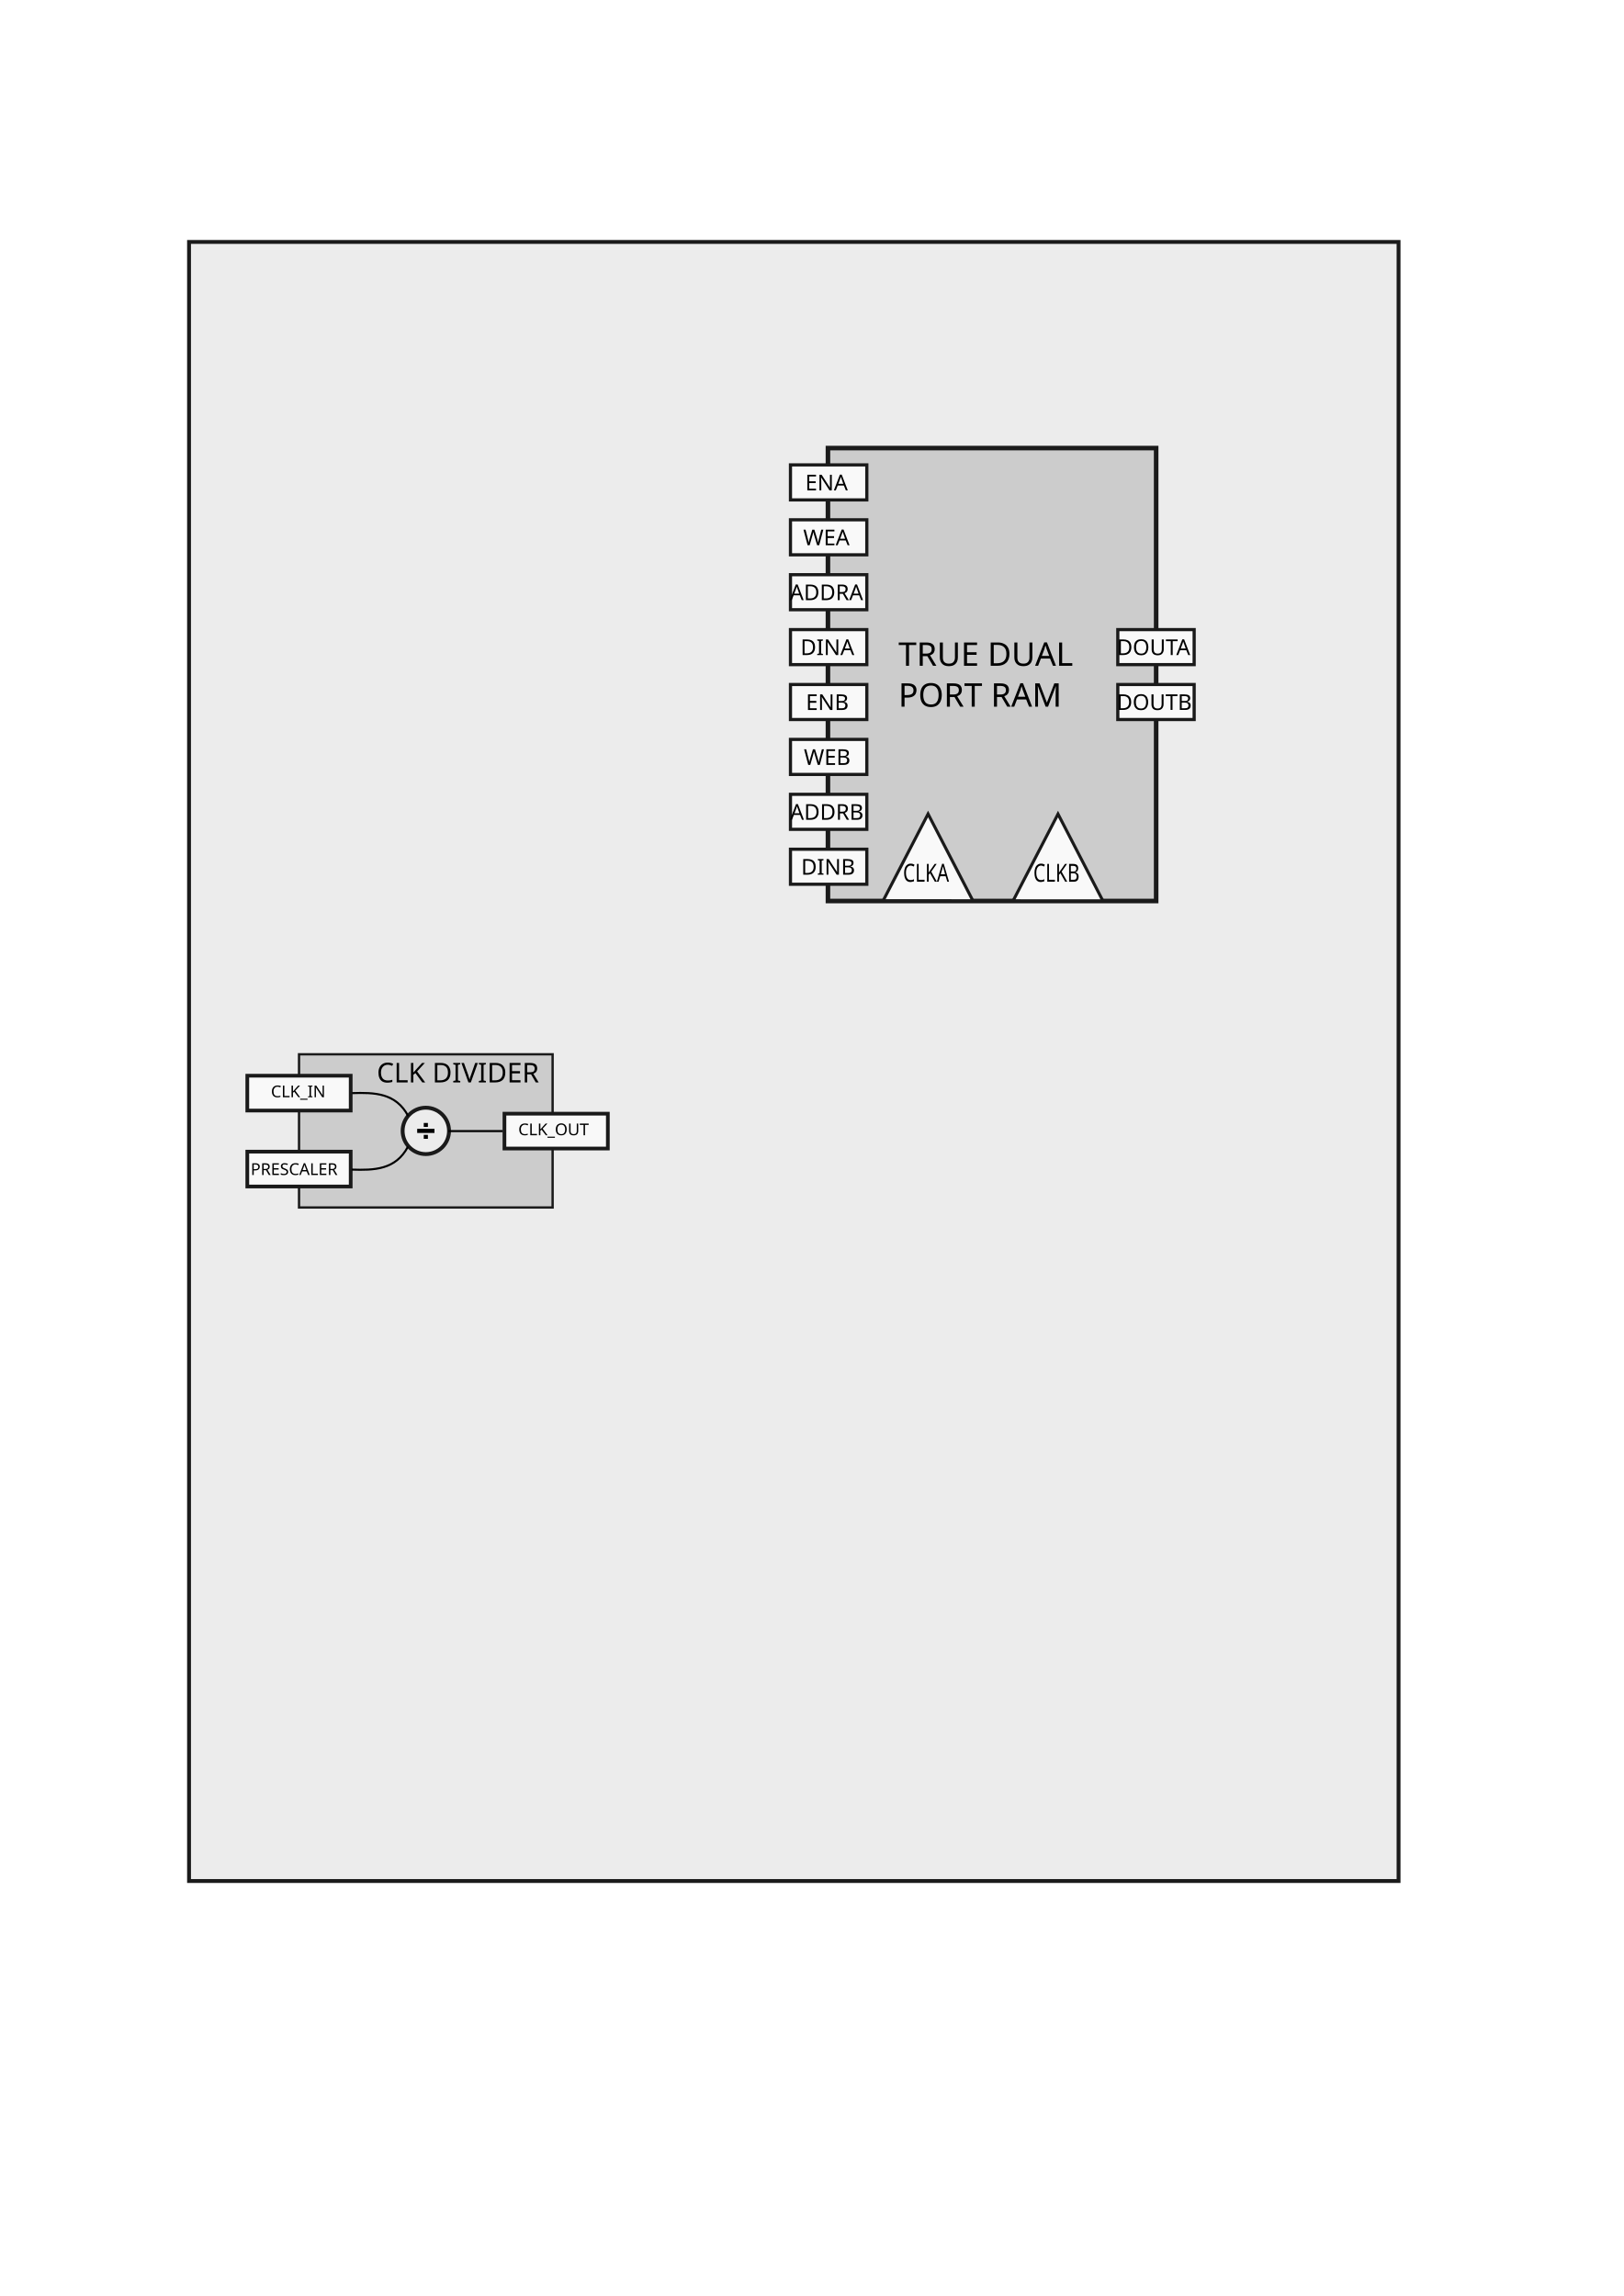
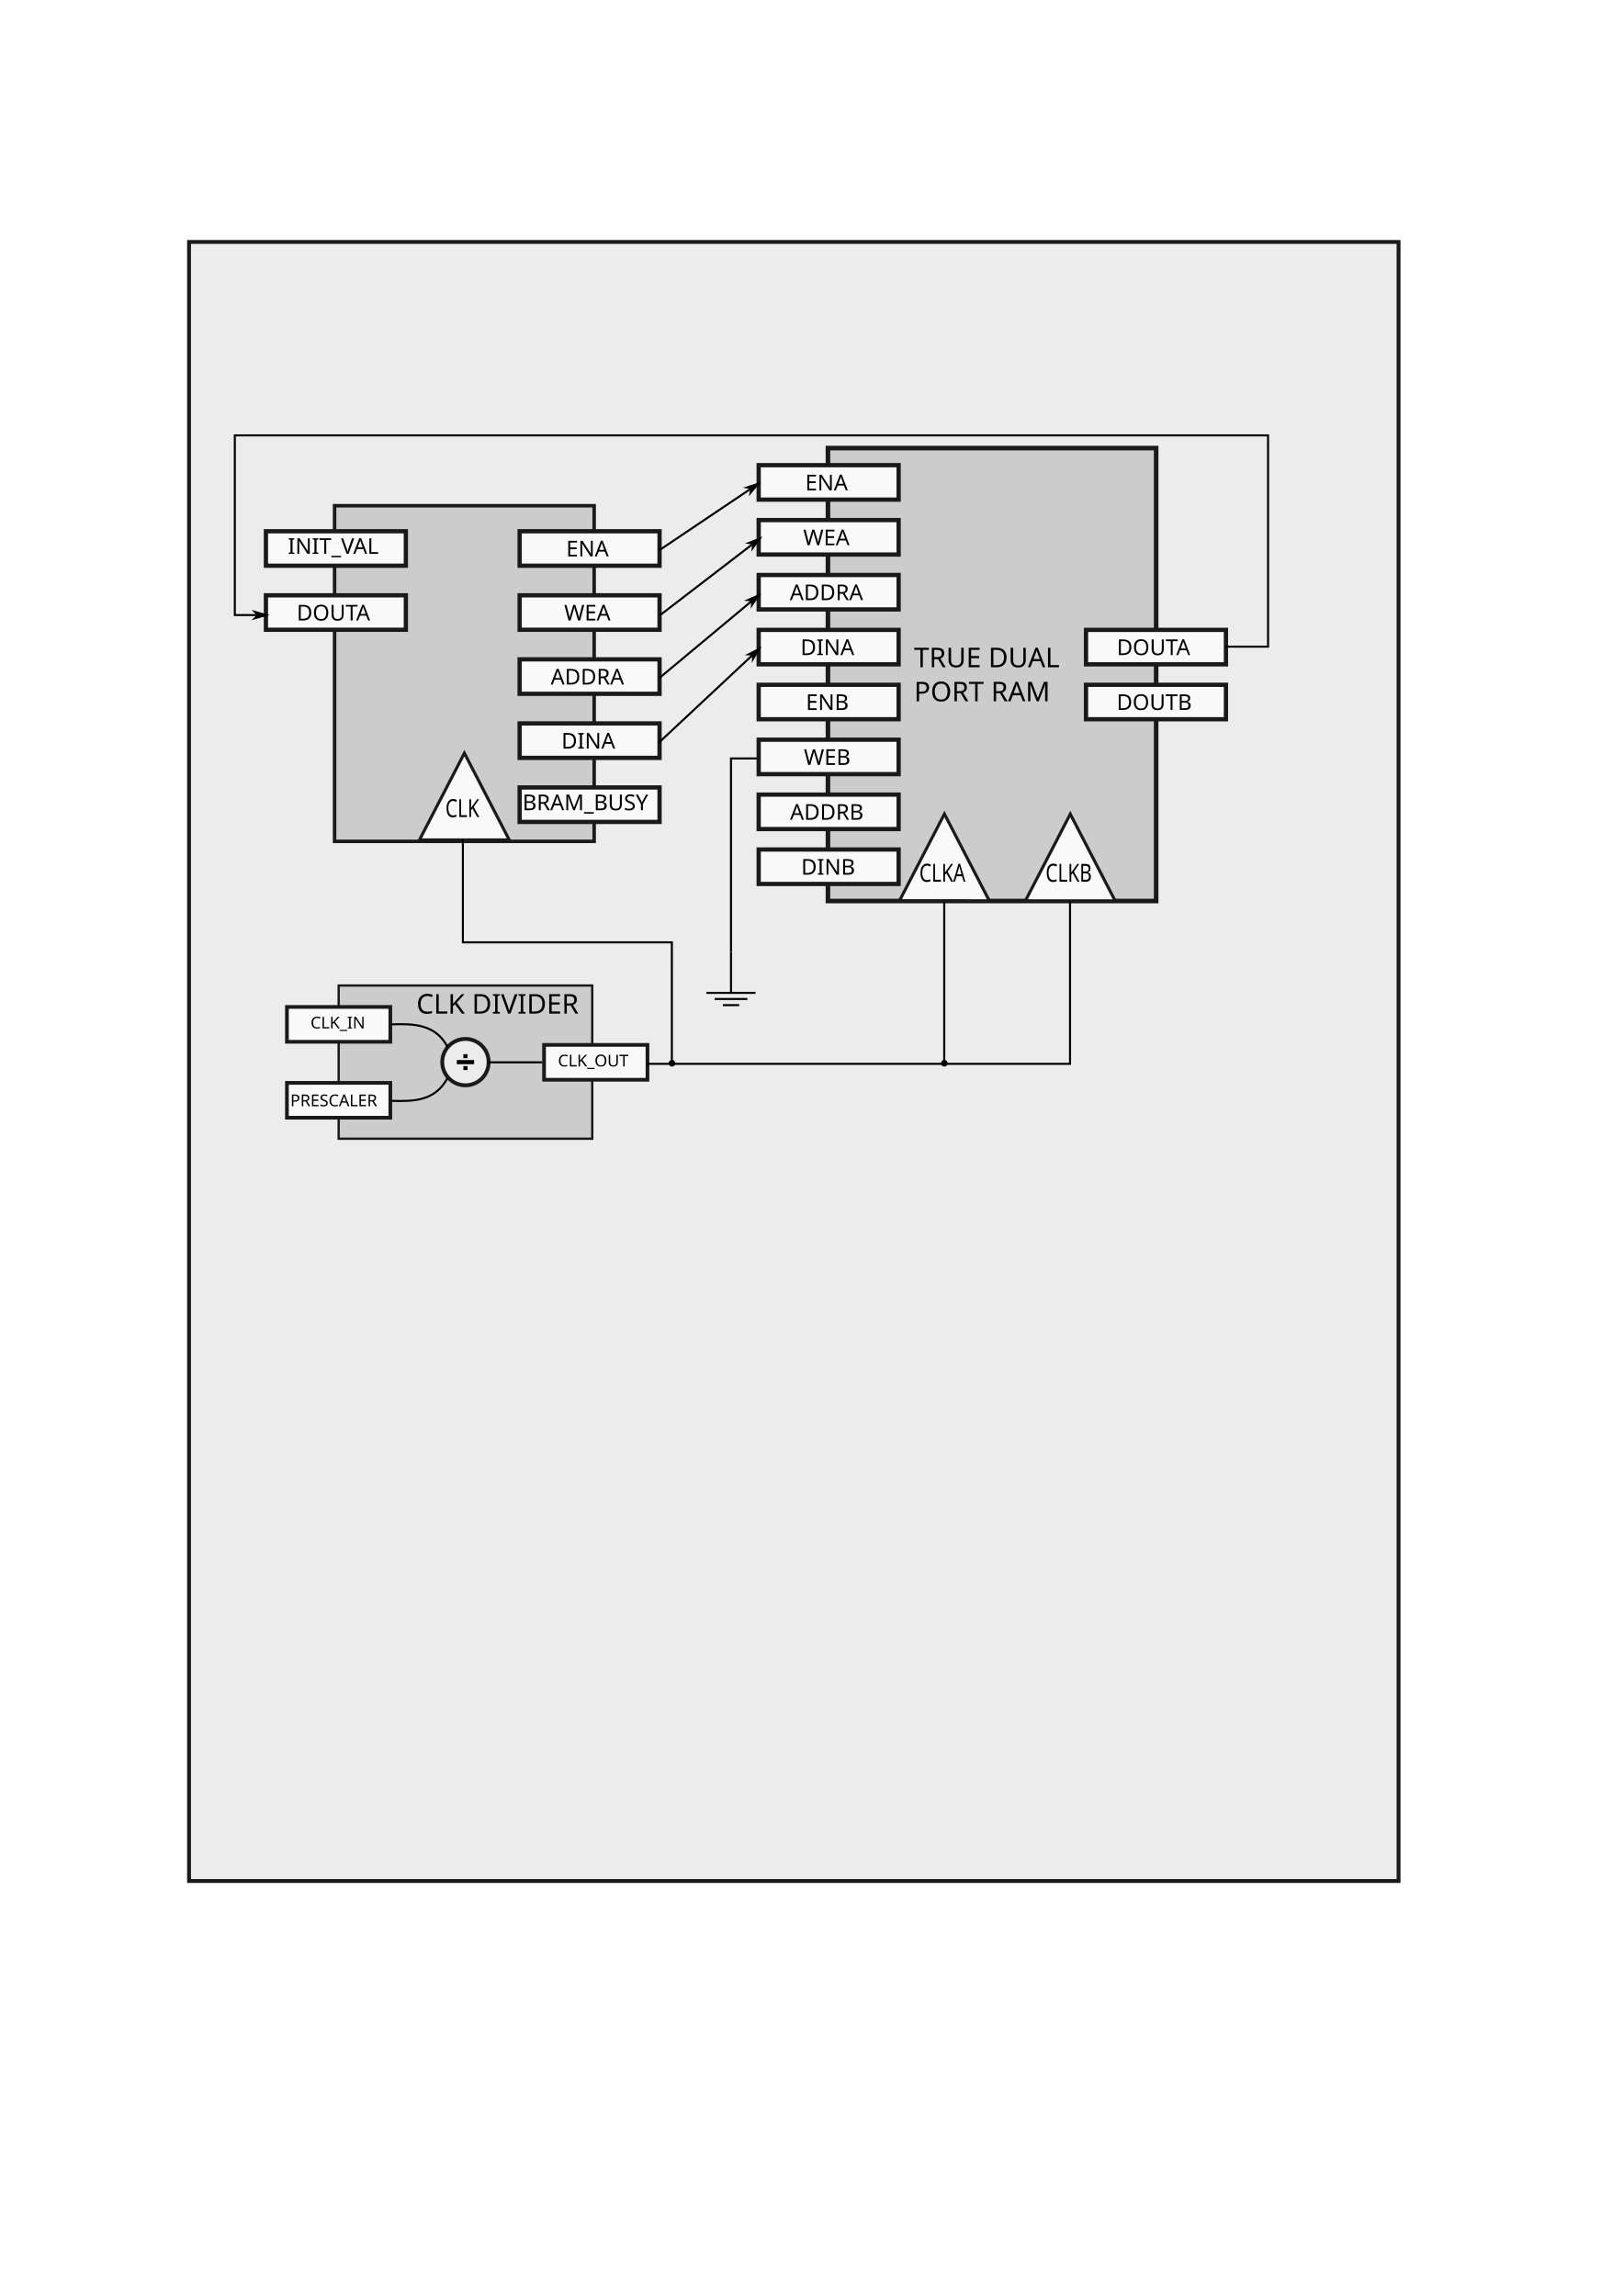
<svg xmlns="http://www.w3.org/2000/svg" id="svg3819" version="1.1" viewBox="0 0 210 297" height="297mm" width="210mm">
-   <defs id="defs3813" />
+   <defs id="defs3813">
+     <marker style="overflow:visible;" id="marker5357" refX="0.0" refY="0.0" orient="auto">
+       <path transform="scale(0.4) rotate(180) translate(10,0)" style="fill-rule:evenodd;stroke:#000000;stroke-width:1pt;stroke-opacity:1;fill:#000000;fill-opacity:1" d="M 0.0,0.0 L 5.0,-5.0 L -12.5,0.0 L 5.0,5.0 L 0.0,0.0 z " id="path5355" />
+     </marker>
+     <marker orient="auto" refY="0.0" refX="0.0" id="marker5305" style="overflow:visible;">
+       <path id="path5303" d="M 0.0,0.0 L 5.0,-5.0 L -12.5,0.0 L 5.0,5.0 L 0.0,0.0 z " style="fill-rule:evenodd;stroke:#000000;stroke-width:1pt;stroke-opacity:1;fill:#000000;fill-opacity:1" transform="scale(0.4) rotate(180) translate(10,0)" />
+     </marker>
+     <marker style="overflow:visible;" id="marker5265" refX="0.0" refY="0.0" orient="auto">
+       <path transform="scale(0.4) rotate(180) translate(10,0)" style="fill-rule:evenodd;stroke:#000000;stroke-width:1pt;stroke-opacity:1;fill:#000000;fill-opacity:1" d="M 0.0,0.0 L 5.0,-5.0 L -12.5,0.0 L 5.0,5.0 L 0.0,0.0 z " id="path5263" />
+     </marker>
+     <marker style="overflow:visible;" id="marker5231" refX="0.0" refY="0.0" orient="auto">
+       <path transform="scale(0.4) rotate(180) translate(10,0)" style="fill-rule:evenodd;stroke:#000000;stroke-width:1pt;stroke-opacity:1;fill:#000000;fill-opacity:1" d="M 0.0,0.0 L 5.0,-5.0 L -12.5,0.0 L 5.0,5.0 L 0.0,0.0 z " id="path5229" />
+     </marker>
+     <marker style="overflow:visible;" id="Arrow1Mend" refX="0.0" refY="0.0" orient="auto">
+       <path transform="scale(0.4) rotate(180) translate(10,0)" style="fill-rule:evenodd;stroke:#000000;stroke-width:1pt;stroke-opacity:1;fill:#000000;fill-opacity:1" d="M 0.0,0.0 L 5.0,-5.0 L -12.5,0.0 L 5.0,5.0 L 0.0,0.0 z " id="path1153" />
+     </marker>
+     <marker style="overflow:visible;" id="Arrow2Mend" refX="0.0" refY="0.0" orient="auto">
+       <path transform="scale(0.6) rotate(180) translate(0,0)" d="M 8.719,4.034 L -2.207,0.016 L 8.719,-4.002 C 6.973,-1.63 6.983,1.616 8.719,4.034 z " style="fill-rule:evenodd;stroke-width:0.625;stroke-linejoin:round;stroke:#000000;stroke-opacity:1;fill:#000000;fill-opacity:1" id="path1171" />
+     </marker>
+     <marker style="overflow:visible;" id="Arrow1Send" refX="0.0" refY="0.0" orient="auto">
+       <path transform="scale(0.2) rotate(180) translate(6,0)" style="fill-rule:evenodd;stroke:#000000;stroke-width:1pt;stroke-opacity:1;fill:#000000;fill-opacity:1" d="M 0.0,0.0 L 5.0,-5.0 L -12.5,0.0 L 5.0,5.0 L 0.0,0.0 z " id="path1159" />
+     </marker>
+   </defs>
  <g id="layer1">
    <rect y="31.296" x="24.449" height="212.024" width="156.432" id="rect3821" style="fill:#ececec;stroke:#1a1a1a;stroke-width:0.5;stroke-linecap:square" />
  </g>
  <g id="layer3">
    <rect style="opacity:1;fill:#cccccc;stroke:#1a1a1a;stroke-width:0.591;stroke-miterlimit:4;stroke-dasharray:none" id="rect1019" width="42.448" height="58.588" x="107.081" y="57.962" />
-     <rect y="136.378" x="38.675" height="19.817" width="32.797" id="rect1019-8-5" style="fill:#cccccc;stroke:#1a1a1a;stroke-width:0.302;stroke-miterlimit:4;stroke-dasharray:none" />
-     <rect y="60.136" x="102.234" height="4.53" width="9.875" id="rect1043-35-9-9-4" style="fill:#f9f9f9;stroke:#1a1a1a;stroke-width:0.412;stroke-miterlimit:4;stroke-dasharray:none" />
-     <rect y="95.647" x="102.234" height="4.53" width="9.875" id="rect1043-35-9-9-7" style="fill:#f9f9f9;stroke:#1a1a1a;stroke-width:0.412;stroke-miterlimit:4;stroke-dasharray:none" />
-     <rect y="67.238" x="102.234" height="4.53" width="9.875" id="rect1043-35-9-9-44" style="fill:#f9f9f9;stroke:#1a1a1a;stroke-width:0.412;stroke-miterlimit:4;stroke-dasharray:none" />
-     <rect y="81.443" x="102.234" height="4.53" width="9.875" id="rect1043-35-9-9-3" style="fill:#f9f9f9;stroke:#1a1a1a;stroke-width:0.412;stroke-miterlimit:4;stroke-dasharray:none" />
-     <rect style="fill:#f9f9f9;stroke:#1a1a1a;stroke-width:0.412;stroke-miterlimit:4;stroke-dasharray:none" id="rect1043-35-9-9-4-0" width="9.875" height="4.53" x="102.234" y="88.545" />
-     <rect style="fill:#f9f9f9;stroke:#1a1a1a;stroke-width:0.412;stroke-miterlimit:4;stroke-dasharray:none" id="rect1043-35-9-9-7-7" width="9.875" height="4.53" x="102.234" y="109.852" />
-     <rect style="fill:#f9f9f9;stroke:#1a1a1a;stroke-width:0.412;stroke-miterlimit:4;stroke-dasharray:none" id="rect1043-35-9-9-44-8" width="9.875" height="4.53" x="102.234" y="74.341" />
-     <rect style="fill:#f9f9f9;stroke:#1a1a1a;stroke-width:0.412;stroke-miterlimit:4;stroke-dasharray:none" id="rect1043-35-9-9-3-6" width="9.875" height="4.53" x="102.234" y="102.75" />
+     <rect y="74.376" x="98.123" height="4.458" width="18.099" id="rect1043-35-9-9-44-8-3-5-3" style="fill:#f9f9f9;stroke:#1a1a1a;stroke-width:0.553;stroke-miterlimit:4;stroke-dasharray:none" />
+     <rect y="127.482" x="43.8" height="19.817" width="32.797" id="rect1019-8-5" style="fill:#cccccc;stroke:#1a1a1a;stroke-width:0.302;stroke-miterlimit:4;stroke-dasharray:none" />
+     <rect y="60.172" x="98.123" height="4.458" width="18.099" id="rect1043-35-9-9-44-8-3-5-1" style="fill:#f9f9f9;stroke:#1a1a1a;stroke-width:0.553;stroke-miterlimit:4;stroke-dasharray:none" />
    <text id="text3937" y="63.43" x="104.133" style="font-style:normal;font-weight:normal;font-size:2.822px;line-height:1.25;font-family:sans-serif;letter-spacing:0px;word-spacing:0px;fill:#000000;fill-opacity:1;stroke:none;stroke-width:0.265" xml:space="preserve">
      <tspan style="font-size:2.822px;stroke-width:0.265" y="63.43" x="104.133" id="tspan3935">ENA</tspan>
    </text>
+     <rect y="67.274" x="98.123" height="4.458" width="18.099" id="rect1043-35-9-9-44-8-3-5-4" style="fill:#f9f9f9;stroke:#1a1a1a;stroke-width:0.553;stroke-miterlimit:4;stroke-dasharray:none" />
    <text id="text3941" y="70.532" x="103.885" style="font-style:normal;font-weight:normal;font-size:2.822px;line-height:1.25;font-family:sans-serif;letter-spacing:0px;word-spacing:0px;fill:#000000;fill-opacity:1;stroke:none;stroke-width:0.265" xml:space="preserve">
      <tspan style="font-size:2.822px;stroke-width:0.265" y="70.532" x="103.885" id="tspan3939">WEA</tspan>
    </text>
    <text id="text3945" y="77.634" x="102.146" style="font-style:normal;font-weight:normal;font-size:2.822px;line-height:1.25;font-family:sans-serif;letter-spacing:0px;word-spacing:0px;fill:#000000;fill-opacity:1;stroke:none;stroke-width:0.265" xml:space="preserve">
      <tspan style="font-size:2.822px;stroke-width:0.265" y="77.634" x="102.146" id="tspan3943">ADDRA</tspan>
    </text>
+     <rect y="81.478" x="98.123" height="4.458" width="18.099" id="rect1043-35-9-9-44-8-3-5-14" style="fill:#f9f9f9;stroke:#1a1a1a;stroke-width:0.553;stroke-miterlimit:4;stroke-dasharray:none" />
    <text id="text3949" y="84.736" x="103.522" style="font-style:normal;font-weight:normal;font-size:2.822px;line-height:1.25;font-family:sans-serif;letter-spacing:0px;word-spacing:0px;fill:#000000;fill-opacity:1;stroke:none;stroke-width:0.265" xml:space="preserve">
      <tspan style="font-size:2.822px;stroke-width:0.265" y="84.736" x="103.522" id="tspan3947">DINA</tspan>
    </text>
+     <rect y="88.581" x="98.123" height="4.458" width="18.099" id="rect1043-35-9-9-44-8-3-5-6" style="fill:#f9f9f9;stroke:#1a1a1a;stroke-width:0.553;stroke-miterlimit:4;stroke-dasharray:none" />
    <text xml:space="preserve" style="font-style:normal;font-weight:normal;font-size:2.822px;line-height:1.25;font-family:sans-serif;letter-spacing:0px;word-spacing:0px;fill:#000000;fill-opacity:1;stroke:none;stroke-width:0.265" x="104.218" y="91.839" id="text3937-8">
      <tspan id="tspan3935-8" x="104.218" y="91.839" style="font-size:2.822px;stroke-width:0.265">ENB</tspan>
    </text>
+     <rect y="95.683" x="98.123" height="4.458" width="18.099" id="rect1043-35-9-9-44-8-3-5-94" style="fill:#f9f9f9;stroke:#1a1a1a;stroke-width:0.553;stroke-miterlimit:4;stroke-dasharray:none" />
    <text xml:space="preserve" style="font-style:normal;font-weight:normal;font-size:2.822px;line-height:1.25;font-family:sans-serif;letter-spacing:0px;word-spacing:0px;fill:#000000;fill-opacity:1;stroke:none;stroke-width:0.265" x="103.97" y="98.941" id="text3941-4">
      <tspan id="tspan3939-3" x="103.97" y="98.941" style="font-size:2.822px;stroke-width:0.265">WEB</tspan>
    </text>
+     <rect y="102.785" x="98.123" height="4.458" width="18.099" id="rect1043-35-9-9-44-8-3-5-2" style="fill:#f9f9f9;stroke:#1a1a1a;stroke-width:0.553;stroke-miterlimit:4;stroke-dasharray:none" />
    <text xml:space="preserve" style="font-style:normal;font-weight:normal;font-size:2.822px;line-height:1.25;font-family:sans-serif;letter-spacing:0px;word-spacing:0px;fill:#000000;fill-opacity:1;stroke:none;stroke-width:0.265" x="102.174" y="106.043" id="text3945-1">
      <tspan id="tspan3943-4" x="102.174" y="106.043" style="font-size:2.822px;stroke-width:0.265">ADDRB</tspan>
    </text>
+     <rect y="109.887" x="98.123" height="4.458" width="18.099" id="rect1043-35-9-9-44-8-3-5-7" style="fill:#f9f9f9;stroke:#1a1a1a;stroke-width:0.553;stroke-miterlimit:4;stroke-dasharray:none" />
    <text xml:space="preserve" style="font-style:normal;font-weight:normal;font-size:2.822px;line-height:1.25;font-family:sans-serif;letter-spacing:0px;word-spacing:0px;fill:#000000;fill-opacity:1;stroke:none;stroke-width:0.265" x="103.607" y="113.145" id="text3949-9">
      <tspan id="tspan3947-2" x="103.607" y="113.145" style="font-size:2.822px;stroke-width:0.265">DINB</tspan>
    </text>
-     <rect style="fill:#f9f9f9;stroke:#1a1a1a;stroke-width:0.412;stroke-miterlimit:4;stroke-dasharray:none" id="rect1043-35-9-9-3-0" width="9.875" height="4.53" x="144.57" y="81.443" />
-     <rect style="fill:#f9f9f9;stroke:#1a1a1a;stroke-width:0.412;stroke-miterlimit:4;stroke-dasharray:none" id="rect1043-35-9-9-3-68" width="9.875" height="4.53" x="144.57" y="88.545" />
+     <rect y="81.478" x="140.458" height="4.458" width="18.099" id="rect1043-35-9-9-44-8-3-5-26" style="fill:#f9f9f9;stroke:#1a1a1a;stroke-width:0.553;stroke-miterlimit:4;stroke-dasharray:none" />
    <text id="text4046" y="84.735" x="144.433" style="font-style:normal;font-weight:normal;font-size:2.822px;line-height:1.25;font-family:sans-serif;letter-spacing:0px;word-spacing:0px;fill:#000000;fill-opacity:1;stroke:none;stroke-width:0.265" xml:space="preserve">
      <tspan style="font-size:2.822px;stroke-width:0.265" y="84.735" x="144.433" id="tspan4044">DOUTA</tspan>
    </text>
+     <rect y="88.581" x="140.458" height="4.458" width="18.099" id="rect1043-35-9-9-44-8-3-5-41" style="fill:#f9f9f9;stroke:#1a1a1a;stroke-width:0.553;stroke-miterlimit:4;stroke-dasharray:none" />
    <text xml:space="preserve" style="font-style:normal;font-weight:normal;font-size:2.822px;line-height:1.25;font-family:sans-serif;letter-spacing:0px;word-spacing:0px;fill:#000000;fill-opacity:1;stroke:none;stroke-width:0.265" x="144.409" y="91.837" id="text4046-9">
      <tspan id="tspan4044-2" x="144.409" y="91.837" style="font-size:2.822px;stroke-width:0.265">DOUTB</tspan>
    </text>
-     <path style="opacity:1;fill:#f9f9f9;stroke:#1a1a1a;stroke-width:1.089;stroke-miterlimit:4;stroke-dasharray:none" id="path1021" d="M 17.939,153.667 2.04,148.899 -13.86,144.132 -1.781,132.746 10.297,121.36 14.118,137.514 Z" transform="matrix(0.3355188,-0.1121776,0.1004802,0.3745782,104.38,60.98344)" />
-     <text xml:space="preserve" style="font-style:normal;font-variant:normal;font-weight:normal;font-stretch:normal;font-size:2.822px;line-height:1.25;font-family:sans-serif;-inkscape-font-specification:'sans-serif, Normal';font-variant-ligatures:normal;font-variant-caps:normal;font-variant-numeric:normal;font-variant-east-asian:normal;letter-spacing:0px;word-spacing:0px;fill:#000000;fill-opacity:1;stroke:none;stroke-width:0.085" x="133.459" y="99.806" id="text1128" transform="scale(0.8750526,1.142788)">
-       <tspan id="tspan1126" x="133.459" y="99.806" style="font-style:normal;font-variant:normal;font-weight:normal;font-stretch:normal;font-size:2.822px;font-family:sans-serif;-inkscape-font-specification:'sans-serif, Normal';font-variant-ligatures:normal;font-variant-caps:normal;font-variant-numeric:normal;font-variant-east-asian:normal;stroke-width:0.085">CLKA</tspan>
+     <path style="opacity:1;fill:#f9f9f9;stroke:#1a1a1a;stroke-width:1.089;stroke-miterlimit:4;stroke-dasharray:none" id="path1021" d="M 17.939,153.667 2.04,148.899 -13.86,144.132 -1.781,132.746 10.297,121.36 14.118,137.514 Z" transform="matrix(0.3355188,-0.1121776,0.1004802,0.3745782,106.4967,60.98344)" />
+     <text xml:space="preserve" style="font-style:normal;font-variant:normal;font-weight:normal;font-stretch:normal;font-size:2.822px;line-height:1.25;font-family:sans-serif;-inkscape-font-specification:'sans-serif, Normal';font-variant-ligatures:normal;font-variant-caps:normal;font-variant-numeric:normal;font-variant-east-asian:normal;letter-spacing:0px;word-spacing:0px;fill:#000000;fill-opacity:1;stroke:none;stroke-width:0.085" x="135.878" y="99.806" id="text1128" transform="scale(0.8750526,1.142788)">
+       <tspan id="tspan1126" x="135.878" y="99.806" style="font-style:normal;font-variant:normal;font-weight:normal;font-stretch:normal;font-size:2.822px;font-family:sans-serif;-inkscape-font-specification:'sans-serif, Normal';font-variant-ligatures:normal;font-variant-caps:normal;font-variant-numeric:normal;font-variant-east-asian:normal;stroke-width:0.085">CLKA</tspan>
    </text>
-     <path style="opacity:1;fill:#f9f9f9;stroke:#1a1a1a;stroke-width:1.089;stroke-miterlimit:4;stroke-dasharray:none" id="path1021-6" d="M 17.939,153.667 2.04,148.899 -13.86,144.132 -1.781,132.746 10.297,121.36 14.118,137.514 Z" transform="matrix(0.3355188,-0.1121776,0.1004802,0.3745782,121.1876,60.99425)" />
-     <text xml:space="preserve" style="font-style:normal;font-variant:normal;font-weight:normal;font-stretch:normal;font-size:2.822px;line-height:1.25;font-family:sans-serif;-inkscape-font-specification:'sans-serif, Normal';font-variant-ligatures:normal;font-variant-caps:normal;font-variant-numeric:normal;font-variant-east-asian:normal;letter-spacing:0px;word-spacing:0px;fill:#000000;fill-opacity:1;stroke:none;stroke-width:0.085" x="152.727" y="99.806" id="text1128-6" transform="scale(0.8750526,1.142788)">
-       <tspan id="tspan1126-4" x="152.727" y="99.806" style="font-style:normal;font-variant:normal;font-weight:normal;font-stretch:normal;font-size:2.822px;font-family:sans-serif;-inkscape-font-specification:'sans-serif, Normal';font-variant-ligatures:normal;font-variant-caps:normal;font-variant-numeric:normal;font-variant-east-asian:normal;stroke-width:0.085">CLKB</tspan>
+     <path style="opacity:1;fill:#f9f9f9;stroke:#1a1a1a;stroke-width:1.089;stroke-miterlimit:4;stroke-dasharray:none" id="path1021-6" d="M 17.939,153.667 2.04,148.899 -13.86,144.132 -1.781,132.746 10.297,121.36 14.118,137.514 Z" transform="matrix(0.3355188,-0.1121776,0.1004802,0.3745782,122.7751,60.99425)" />
+     <text xml:space="preserve" style="font-style:normal;font-variant:normal;font-weight:normal;font-stretch:normal;font-size:2.822px;line-height:1.25;font-family:sans-serif;-inkscape-font-specification:'sans-serif, Normal';font-variant-ligatures:normal;font-variant-caps:normal;font-variant-numeric:normal;font-variant-east-asian:normal;letter-spacing:0px;word-spacing:0px;fill:#000000;fill-opacity:1;stroke:none;stroke-width:0.085" x="154.541" y="99.806" id="text1128-6" transform="scale(0.8750526,1.142788)">
+       <tspan id="tspan1126-4" x="154.541" y="99.806" style="font-style:normal;font-variant:normal;font-weight:normal;font-stretch:normal;font-size:2.822px;font-family:sans-serif;-inkscape-font-specification:'sans-serif, Normal';font-variant-ligatures:normal;font-variant-caps:normal;font-variant-numeric:normal;font-variant-east-asian:normal;stroke-width:0.085">CLKB</tspan>
    </text>
-     <text id="text4099" y="86.123" x="116.193" style="font-style:normal;font-weight:normal;font-size:4.233px;line-height:1.25;font-family:sans-serif;letter-spacing:0px;word-spacing:0px;fill:#000000;fill-opacity:1;stroke:none;stroke-width:0.265" xml:space="preserve">
-       <tspan style="font-size:4.233px;stroke-width:0.265" y="86.123" x="116.193" id="tspan4097">TRUE DUAL</tspan>
-       <tspan id="tspan4101" style="font-size:4.233px;stroke-width:0.265" y="91.414" x="116.193">PORT RAM</tspan>
+     <text id="text4099" y="86.311" x="118.211" style="font-style:normal;font-weight:normal;font-size:3.528px;line-height:1.25;font-family:sans-serif;letter-spacing:0px;word-spacing:0px;fill:#000000;fill-opacity:1;stroke:none;stroke-width:0.265" xml:space="preserve">
+       <tspan style="font-size:3.528px;stroke-width:0.265" y="86.311" x="118.211" id="tspan4097">TRUE DUAL</tspan>
+       <tspan id="tspan4101" style="font-size:3.528px;stroke-width:0.265" y="90.721" x="118.211">PORT RAM</tspan>
    </text>
-     <rect y="139.148" x="31.984" height="4.508" width="13.373" id="rect1043-35-9-35-9" style="fill:#f9f9f9;stroke:#1a1a1a;stroke-width:0.478;stroke-miterlimit:4;stroke-dasharray:none" />
-     <rect style="fill:#f9f9f9;stroke:#1a1a1a;stroke-width:0.478;stroke-miterlimit:4;stroke-dasharray:none" id="rect1043-35-9-35-9-5" width="13.373" height="4.508" x="31.984" y="148.971" />
-     <text id="text2306-6" y="142.647" x="34.866" style="font-style:normal;font-weight:normal;font-size:2.117px;line-height:1.25;font-family:sans-serif;letter-spacing:0px;word-spacing:0px;fill:#000000;fill-opacity:1;stroke:none;stroke-width:0.236" xml:space="preserve" transform="scale(1.005019,0.9950062)">
-       <tspan style="font-size:2.117px;stroke-width:0.236" y="142.647" x="34.866" id="tspan2304-2">CLK_IN</tspan>
+     <rect y="130.252" x="37.109" height="4.508" width="13.373" id="rect1043-35-9-35-9" style="fill:#f9f9f9;stroke:#1a1a1a;stroke-width:0.478;stroke-miterlimit:4;stroke-dasharray:none" />
+     <rect style="fill:#f9f9f9;stroke:#1a1a1a;stroke-width:0.478;stroke-miterlimit:4;stroke-dasharray:none" id="rect1043-35-9-35-9-5" width="13.373" height="4.508" x="37.109" y="140.075" />
+     <text id="text2306-6" y="133.707" x="39.966" style="font-style:normal;font-weight:normal;font-size:2.117px;line-height:1.25;font-family:sans-serif;letter-spacing:0px;word-spacing:0px;fill:#000000;fill-opacity:1;stroke:none;stroke-width:0.236" xml:space="preserve" transform="scale(1.005019,0.9950062)">
+       <tspan style="font-size:2.117px;stroke-width:0.236" y="133.707" x="39.966" id="tspan2304-2">CLK_IN</tspan>
    </text>
-     <rect y="144.06" x="65.241" height="4.508" width="13.373" id="rect1043-35-9-35-9-5-0" style="fill:#f9f9f9;stroke:#1a1a1a;stroke-width:0.478;stroke-miterlimit:4;stroke-dasharray:none" />
-     <text transform="scale(1.005019,0.9950062)" xml:space="preserve" style="font-style:normal;font-weight:normal;font-size:2.117px;line-height:1.25;font-family:sans-serif;letter-spacing:0px;word-spacing:0px;fill:#000000;fill-opacity:1;stroke:none;stroke-width:0.236" x="66.7" y="147.584" id="text2306-6-4">
-       <tspan id="tspan2304-2-8" x="66.7" y="147.584" style="font-size:2.117px;stroke-width:0.236">CLK_OUT</tspan>
+     <rect y="135.164" x="70.366" height="4.508" width="13.373" id="rect1043-35-9-35-9-5-0" style="fill:#f9f9f9;stroke:#1a1a1a;stroke-width:0.478;stroke-miterlimit:4;stroke-dasharray:none" />
+     <text transform="scale(1.005019,0.9950062)" xml:space="preserve" style="font-style:normal;font-weight:normal;font-size:2.117px;line-height:1.25;font-family:sans-serif;letter-spacing:0px;word-spacing:0px;fill:#000000;fill-opacity:1;stroke:none;stroke-width:0.236" x="71.8" y="138.643" id="text2306-6-4">
+       <tspan id="tspan2304-2-8" x="71.8" y="138.643" style="font-size:2.117px;stroke-width:0.236">CLK_OUT</tspan>
    </text>
-     <text id="text4120" y="151.996" x="32.426" style="font-style:normal;font-weight:normal;font-size:2.117px;line-height:1.25;font-family:sans-serif;letter-spacing:0px;word-spacing:0px;fill:#000000;fill-opacity:1;stroke:none;stroke-width:0.265" xml:space="preserve">
-       <tspan style="font-size:2.117px;stroke-width:0.265" y="151.996" x="32.426" id="tspan4118">PRESCALER</tspan>
+     <text id="text4120" y="143.1" x="37.552" style="font-style:normal;font-weight:normal;font-size:2.117px;line-height:1.25;font-family:sans-serif;letter-spacing:0px;word-spacing:0px;fill:#000000;fill-opacity:1;stroke:none;stroke-width:0.265" xml:space="preserve">
+       <tspan style="font-size:2.117px;stroke-width:0.265" y="143.1" x="37.552" id="tspan4118">PRESCALER</tspan>
    </text>
-     <circle r="3" cy="146.287" cx="55.074" id="path4162" style="fill:#ececec;stroke:#1a1a1a;stroke-width:0.5;stroke-linecap:square" />
-     <path id="path4170" d="m 55.074,145.261 v 0.513 m 0,1.026 v 0.513 m 1.118,-1.026 h -2.236" stroke="#008000" style="fill:#000000;stroke:#000000;stroke-width:0.535;stroke-miterlimit:4;stroke-dasharray:none;stroke-opacity:1" />
-     <path id="path4764" d="m 45.527,141.402 c 2.866,-0.092 5.678,-0.052 7.271,2.975" style="fill:none;stroke:#000000;stroke-width:0.265px;stroke-linecap:butt;stroke-linejoin:miter;stroke-opacity:1" />
-     <path style="fill:none;stroke:#000000;stroke-width:0.265px;stroke-linecap:butt;stroke-linejoin:miter;stroke-opacity:1" d="m 45.497,151.293 c 2.866,0.092 5.678,0.052 7.271,-2.975" id="path4764-9" />
-     <path id="path4781" d="m 58,146.313 h 7.009" style="fill:none;stroke:#000000;stroke-width:0.265px;stroke-linecap:butt;stroke-linejoin:miter;stroke-opacity:1" />
-     <text id="text4785" y="140.014" x="48.725" style="font-style:normal;font-weight:normal;font-size:3.528px;line-height:1.25;font-family:sans-serif;letter-spacing:0px;word-spacing:0px;fill:#000000;fill-opacity:1;stroke:none;stroke-width:0.265" xml:space="preserve">
-       <tspan style="font-size:3.528px;stroke-width:0.265" y="140.014" x="48.725" id="tspan4783">CLK DIVIDER</tspan>
+     <circle r="3" cy="137.391" cx="60.199" id="path4162" style="fill:#ececec;stroke:#1a1a1a;stroke-width:0.5;stroke-linecap:square" />
+     <path id="path4170" d="m 60.199,136.365 v 0.513 m 0,1.026 v 0.513 m 1.118,-1.026 h -2.236" stroke="#008000" style="fill:#000000;stroke:#000000;stroke-width:0.535;stroke-miterlimit:4;stroke-dasharray:none;stroke-opacity:1" />
+     <path id="path4764" d="m 50.652,132.506 c 2.866,-0.092 5.678,-0.052 7.271,2.975" style="fill:none;stroke:#000000;stroke-width:0.265px;stroke-linecap:butt;stroke-linejoin:miter;stroke-opacity:1" />
+     <path style="fill:none;stroke:#000000;stroke-width:0.265px;stroke-linecap:butt;stroke-linejoin:miter;stroke-opacity:1" d="m 50.623,142.397 c 2.866,0.092 5.678,0.052 7.271,-2.975" id="path4764-9" />
+     <path id="path4781" d="m 63.125,137.417 h 7.009" style="fill:none;stroke:#000000;stroke-width:0.265px;stroke-linecap:butt;stroke-linejoin:miter;stroke-opacity:1" />
+     <text id="text4785" y="131.118" x="53.851" style="font-style:normal;font-weight:normal;font-size:3.528px;line-height:1.25;font-family:sans-serif;letter-spacing:0px;word-spacing:0px;fill:#000000;fill-opacity:1;stroke:none;stroke-width:0.265" xml:space="preserve">
+       <tspan style="font-size:3.528px;stroke-width:0.265" y="131.118" x="53.851" id="tspan4783">CLK DIVIDER</tspan>
    </text>
+     <rect style="fill:#cccccc;stroke:#1a1a1a;stroke-width:0.452;stroke-miterlimit:4;stroke-dasharray:none" id="rect1019-8-7" width="33.573" height="43.417" x="43.272" y="65.418" />
+     <rect y="101.862" x="67.204" height="4.458" width="18.099" id="rect1043-35-9-9-44-8-3" style="fill:#f9f9f9;stroke:#1a1a1a;stroke-width:0.553;stroke-miterlimit:4;stroke-dasharray:none" />
+     <rect style="fill:#f9f9f9;stroke:#1a1a1a;stroke-width:0.553;stroke-miterlimit:4;stroke-dasharray:none" id="rect1043-35-9-9-44-8-3-02" width="18.099" height="4.458" x="67.204" y="85.291" />
+     <text id="text4968" y="88.549" x="71.227" style="font-style:normal;font-weight:normal;font-size:2.822px;line-height:1.25;font-family:sans-serif;letter-spacing:0px;word-spacing:0px;fill:#000000;fill-opacity:1;stroke:none;stroke-width:0.265" xml:space="preserve">
+       <tspan style="font-size:2.822px;stroke-width:0.265" y="88.549" x="71.227" id="tspan4966">ADDRA</tspan>
+     </text>
+     <text id="text4976" y="104.806" x="67.574" style="font-style:normal;font-weight:normal;font-size:2.822px;line-height:1.25;font-family:sans-serif;letter-spacing:0px;word-spacing:0px;fill:#000000;fill-opacity:1;stroke:none;stroke-width:0.265" xml:space="preserve">
+       <tspan style="font-size:2.822px;stroke-width:0.265" y="104.806" x="67.574" id="tspan4974">BRAM_BUSY</tspan>
+     </text>
+     <rect style="fill:#f9f9f9;stroke:#1a1a1a;stroke-width:0.553;stroke-miterlimit:4;stroke-dasharray:none" id="rect1043-35-9-9-44-8-3-5" width="18.099" height="4.458" x="67.204" y="68.72" />
+     <rect style="fill:#f9f9f9;stroke:#1a1a1a;stroke-width:0.553;stroke-miterlimit:4;stroke-dasharray:none" id="rect1043-35-9-9-44-8-3-0" width="18.099" height="4.458" x="67.204" y="93.577" />
+     <text id="text4972" y="96.835" x="72.603" style="font-style:normal;font-weight:normal;font-size:2.822px;line-height:1.25;font-family:sans-serif;letter-spacing:0px;word-spacing:0px;fill:#000000;fill-opacity:1;stroke:none;stroke-width:0.265" xml:space="preserve">
+       <tspan style="font-size:2.822px;stroke-width:0.265" y="96.835" x="72.603" id="tspan4970">DINA</tspan>
+     </text>
+     <rect style="fill:#f9f9f9;stroke:#1a1a1a;stroke-width:0.553;stroke-miterlimit:4;stroke-dasharray:none" id="rect1043-35-9-9-44-8-3-6" width="18.099" height="4.458" x="67.204" y="77.006" />
+     <text id="text4964" y="80.264" x="72.967" style="font-style:normal;font-weight:normal;font-size:2.822px;line-height:1.25;font-family:sans-serif;letter-spacing:0px;word-spacing:0px;fill:#000000;fill-opacity:1;stroke:none;stroke-width:0.265" xml:space="preserve">
+       <tspan style="font-size:2.822px;stroke-width:0.265" y="80.264" x="72.967" id="tspan4962">WEA</tspan>
+     </text>
+     <text id="text4960" y="71.978" x="73.215" style="font-style:normal;font-weight:normal;font-size:2.822px;line-height:1.25;font-family:sans-serif;letter-spacing:0px;word-spacing:0px;fill:#000000;fill-opacity:1;stroke:none;stroke-width:0.265" xml:space="preserve">
+       <tspan style="font-size:2.822px;stroke-width:0.265" y="71.978" x="73.215" id="tspan4958">ENA</tspan>
+     </text>
+     <rect y="68.72" x="34.392" height="4.458" width="18.099" id="rect1043-35-9-9-44-8-3-5-9" style="fill:#f9f9f9;stroke:#1a1a1a;stroke-width:0.553;stroke-miterlimit:4;stroke-dasharray:none" />
+     <text id="text5028" y="71.645" x="37.228" style="font-style:normal;font-weight:normal;font-size:2.822px;line-height:1.25;font-family:sans-serif;letter-spacing:0px;word-spacing:0px;fill:#000000;fill-opacity:1;stroke:none;stroke-width:0.265" xml:space="preserve">
+       <tspan style="font-size:2.822px;stroke-width:0.265" y="71.645" x="37.228" id="tspan5026">INIT_VAL</tspan>
+     </text>
+     <rect style="fill:#f9f9f9;stroke:#1a1a1a;stroke-width:0.553;stroke-miterlimit:4;stroke-dasharray:none" id="rect1043-35-9-9-44-8-3-5-9-4" width="18.099" height="4.458" x="34.392" y="77.006" />
+     <text xml:space="preserve" style="font-style:normal;font-weight:normal;font-size:2.822px;line-height:1.25;font-family:sans-serif;letter-spacing:0px;word-spacing:0px;fill:#000000;fill-opacity:1;stroke:none;stroke-width:0.265" x="38.366" y="80.262" id="text4046-3">
+       <tspan id="tspan4044-5" x="38.366" y="80.262" style="font-size:2.822px;stroke-width:0.265">DOUTA</tspan>
+     </text>
+     <path id="path5132" d="m 85.269,71.174 6.416,-4.312 6.312,-4.243" style="fill:none;stroke:#000000;stroke-width:0.265px;stroke-linecap:butt;stroke-linejoin:miter;stroke-opacity:1;marker-end:url(#marker5231)" />
+     <path id="path5134" d="M 85.407,79.544 98.206,69.716" style="fill:none;stroke:#000000;stroke-width:0.265px;stroke-linecap:butt;stroke-linejoin:miter;stroke-opacity:1;marker-end:url(#marker5265)" />
+     <path id="path5136" d="M 85.34,87.652 98.064,77.048" style="fill:none;stroke:#000000;stroke-width:0.265px;stroke-linecap:butt;stroke-linejoin:miter;stroke-opacity:1;marker-end:url(#marker5305)" />
+     <path id="path5138" d="M 85.206,96.068 98.122,83.993" style="fill:none;stroke:#000000;stroke-width:0.265;stroke-linecap:butt;stroke-linejoin:miter;stroke-opacity:1;stroke-miterlimit:4;stroke-dasharray:none;marker-end:url(#marker5357)" />
+     <path id="path5167" d="m 158.525,83.647 h 5.478 v -27.328 H 30.369 v 23.242 h 3.989" style="fill:none;stroke:#000000;stroke-width:0.265;stroke-linecap:butt;stroke-linejoin:miter;stroke-opacity:1;stroke-miterlimit:4;stroke-dasharray:none;marker-end:url(#Arrow1Mend)" />
+     <path transform="matrix(0.3355188,-0.1121776,0.1004802,0.3745782,44.41246,53.11604)" d="M 17.939,153.667 2.04,148.899 -13.86,144.132 -1.781,132.746 10.297,121.36 14.118,137.514 Z" id="path1021-2" style="opacity:1;fill:#f9f9f9;stroke:#1a1a1a;stroke-width:1.089;stroke-miterlimit:4;stroke-dasharray:none" />
+     <text transform="scale(0.8750526,1.142788)" id="text1128-8" y="92.49" x="65.828" style="font-style:normal;font-variant:normal;font-weight:normal;font-stretch:normal;font-size:2.822px;line-height:1.25;font-family:sans-serif;-inkscape-font-specification:'sans-serif, Normal';font-variant-ligatures:normal;font-variant-caps:normal;font-variant-numeric:normal;font-variant-east-asian:normal;letter-spacing:0px;word-spacing:0px;fill:#000000;fill-opacity:1;stroke:none;stroke-width:0.085" xml:space="preserve">
+       <tspan style="font-style:normal;font-variant:normal;font-weight:normal;font-stretch:normal;font-size:2.822px;font-family:sans-serif;-inkscape-font-specification:'sans-serif, Normal';font-variant-ligatures:normal;font-variant-caps:normal;font-variant-numeric:normal;font-variant-east-asian:normal;stroke-width:0.085" y="92.49" x="65.828" id="tspan1126-8">CLK</tspan>
+     </text>
+     <g transform="matrix(0.2645833,0,0,0.2645833,91.23608,121.9494)" id="layer1-8">
+       <path d="m 0.5,24.5 h 24" style="fill:none;fill-opacity:0.75;fill-rule:evenodd;stroke:#000000;stroke-width:1px;stroke-linecap:butt;stroke-linejoin:miter;stroke-opacity:1" id="path4098" />
+       <path d="m 4.5,27.5 h 16" style="fill:none;fill-opacity:0.75;fill-rule:evenodd;stroke:#000000;stroke-width:1px;stroke-linecap:butt;stroke-linejoin:miter;stroke-opacity:1" id="path4100" />
+       <path d="m 16.5,30.5 h -8" style="fill:none;fill-opacity:0.75;fill-rule:evenodd;stroke:#000000;stroke-width:1px;stroke-linecap:butt;stroke-linejoin:miter;stroke-opacity:1" id="path4102" />
+       <path d="M 12.5,24.5 V 4.5" style="fill:none;fill-opacity:0.75;fill-rule:evenodd;stroke:#000000;stroke-width:1px;stroke-linecap:butt;stroke-linejoin:miter;stroke-opacity:1" id="path4104" />
+     </g>
+     <path id="path5450" d="m 97.954,98.109 h -3.411 v 25.031" style="fill:none;stroke:#000000;stroke-width:0.265px;stroke-linecap:butt;stroke-linejoin:miter;stroke-opacity:1" />
+     <path id="path5452" d="M 83.668,137.612 H 122.122 V 116.595" style="fill:none;stroke:#000000;stroke-width:0.265px;stroke-linecap:butt;stroke-linejoin:miter;stroke-opacity:1" />
+     <path id="path5454" d="m 122.122,137.612 h 16.27 V 116.539" style="fill:none;stroke:#000000;stroke-width:0.265px;stroke-linecap:butt;stroke-linejoin:miter;stroke-opacity:1" />
+     <path id="path5456" d="m 59.866,108.579 v 13.318 h 27.027 l 0.002,15.839" style="fill:none;stroke:#000000;stroke-width:0.265px;stroke-linecap:butt;stroke-linejoin:miter;stroke-opacity:1" />
+     <circle r="0.3" cy="137.539" cx="122.139" id="path5458" style="fill:#000000;stroke:#000000;stroke-width:0.265;stroke-linecap:square;stroke-miterlimit:4;stroke-dasharray:none;stroke-opacity:1" />
+     <circle style="fill:#000000;stroke:#000000;stroke-width:0.265;stroke-linecap:square;stroke-miterlimit:4;stroke-dasharray:none;stroke-opacity:1" id="path5458-6" cx="86.915" cy="137.541" r="0.3" />
  </g>
</svg>
